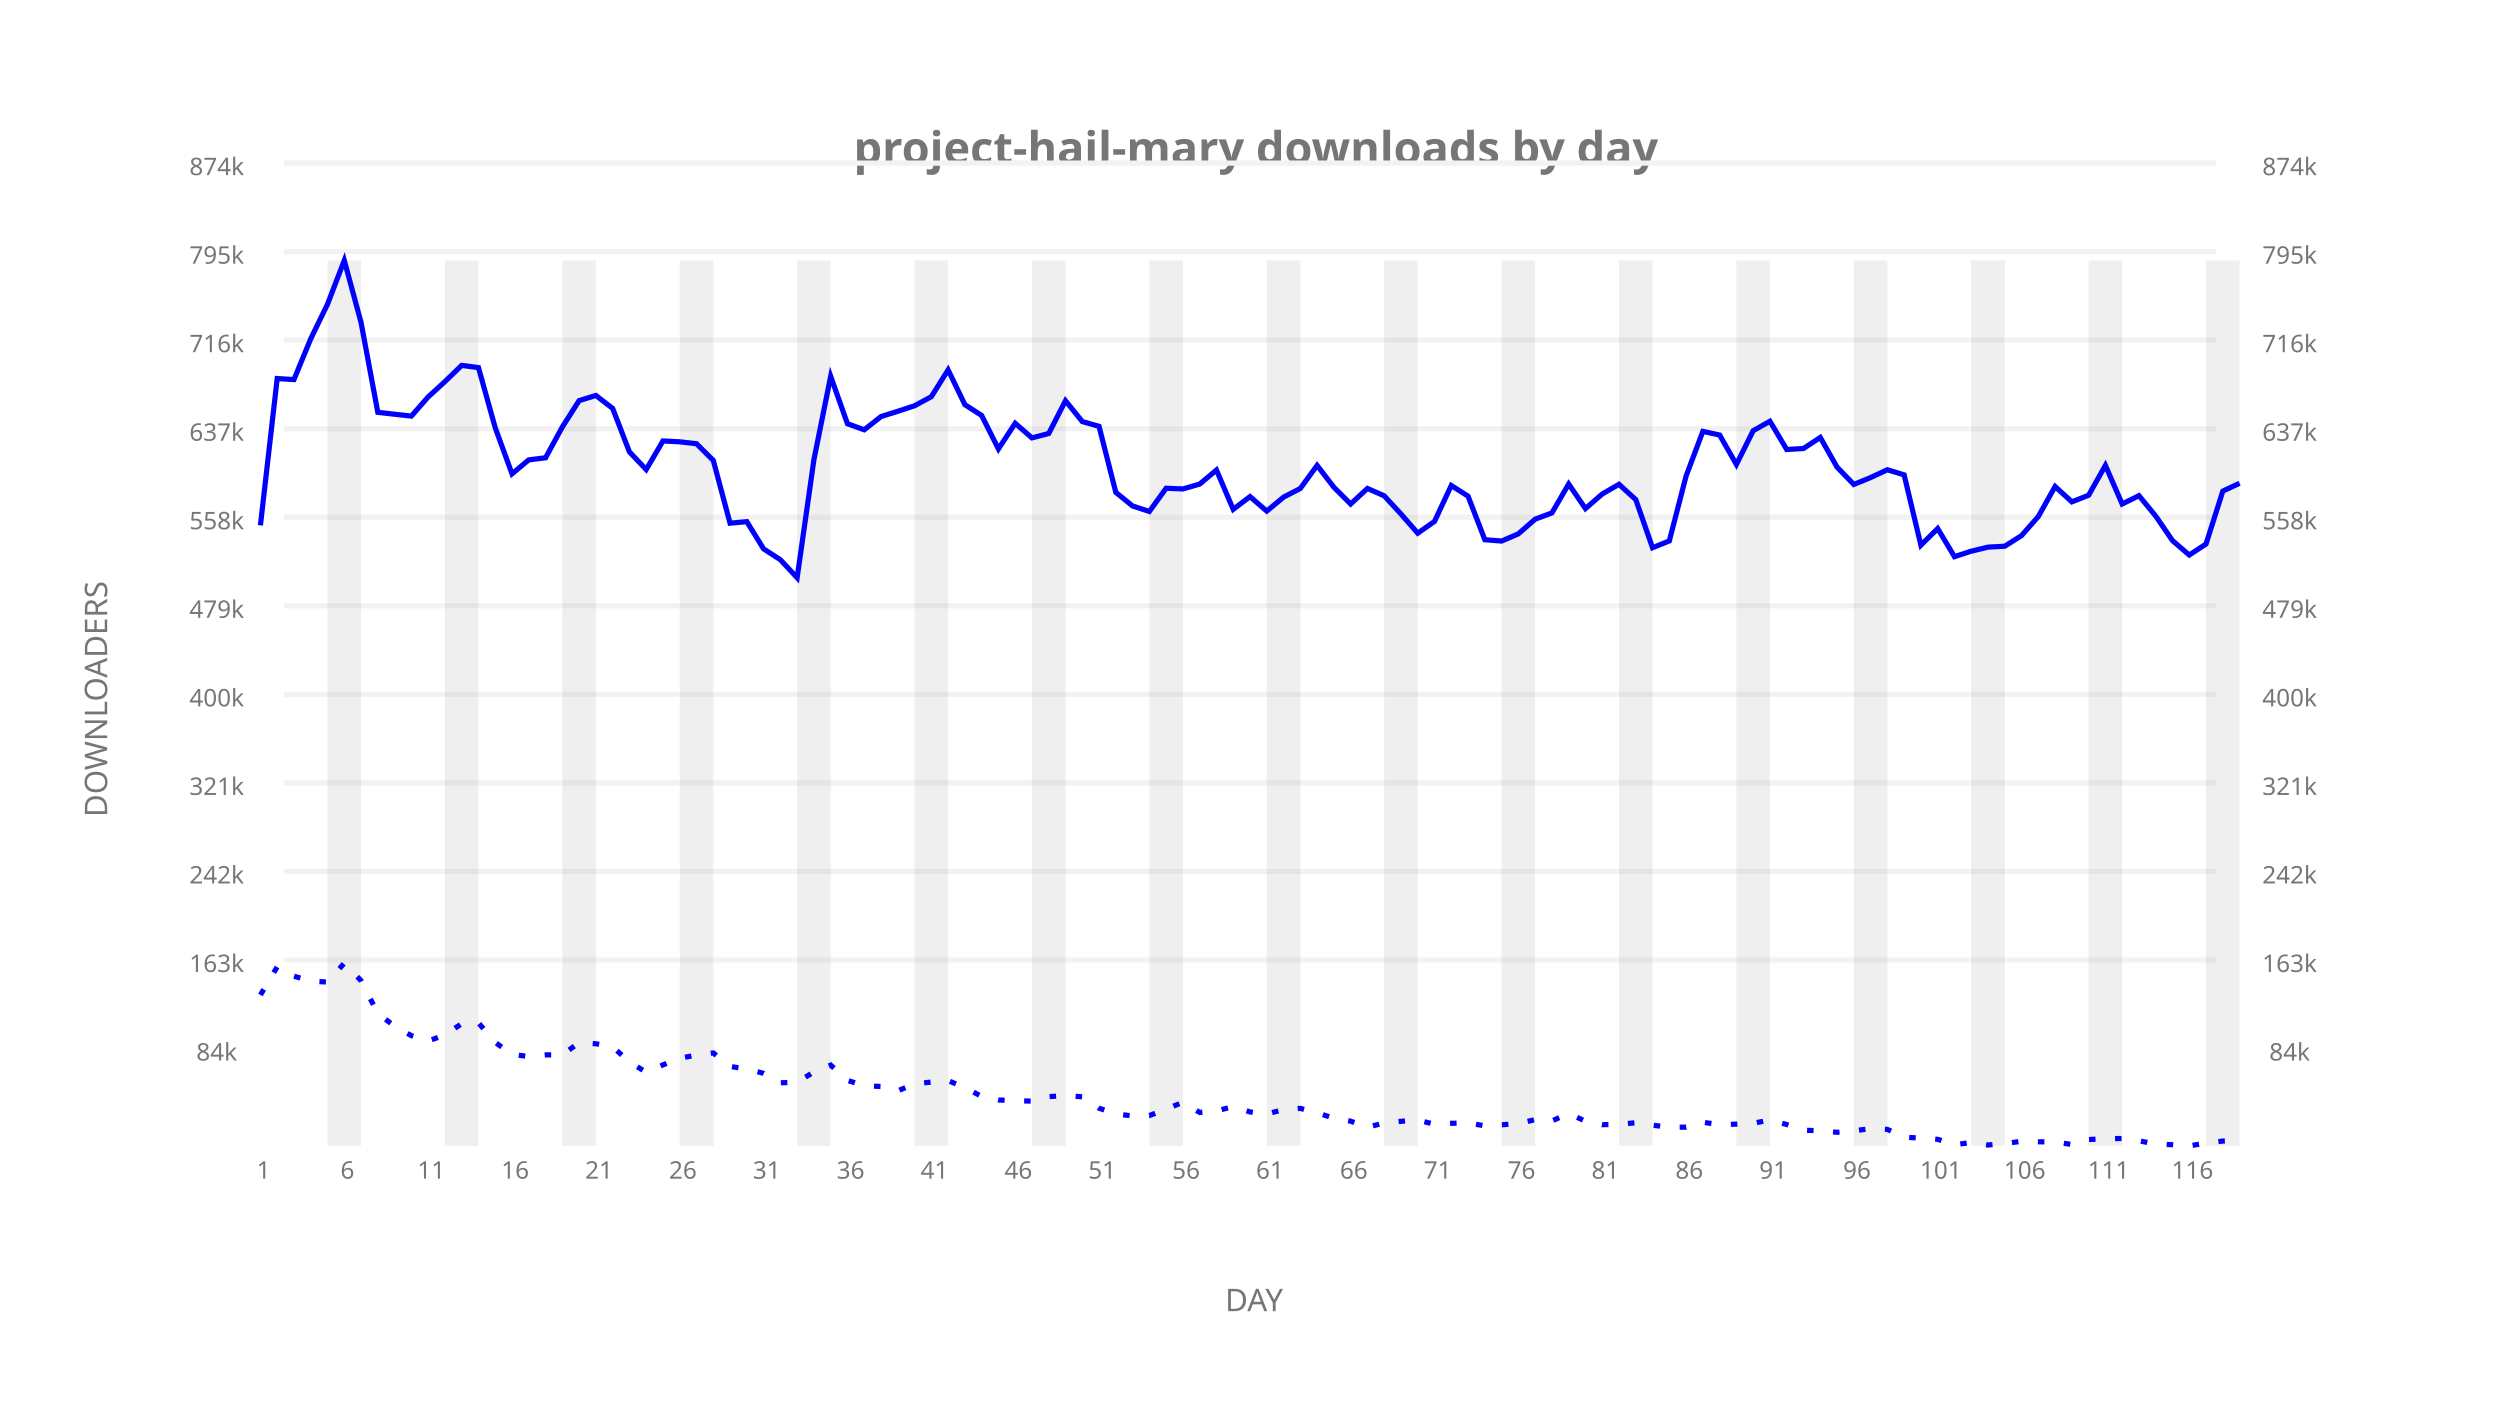
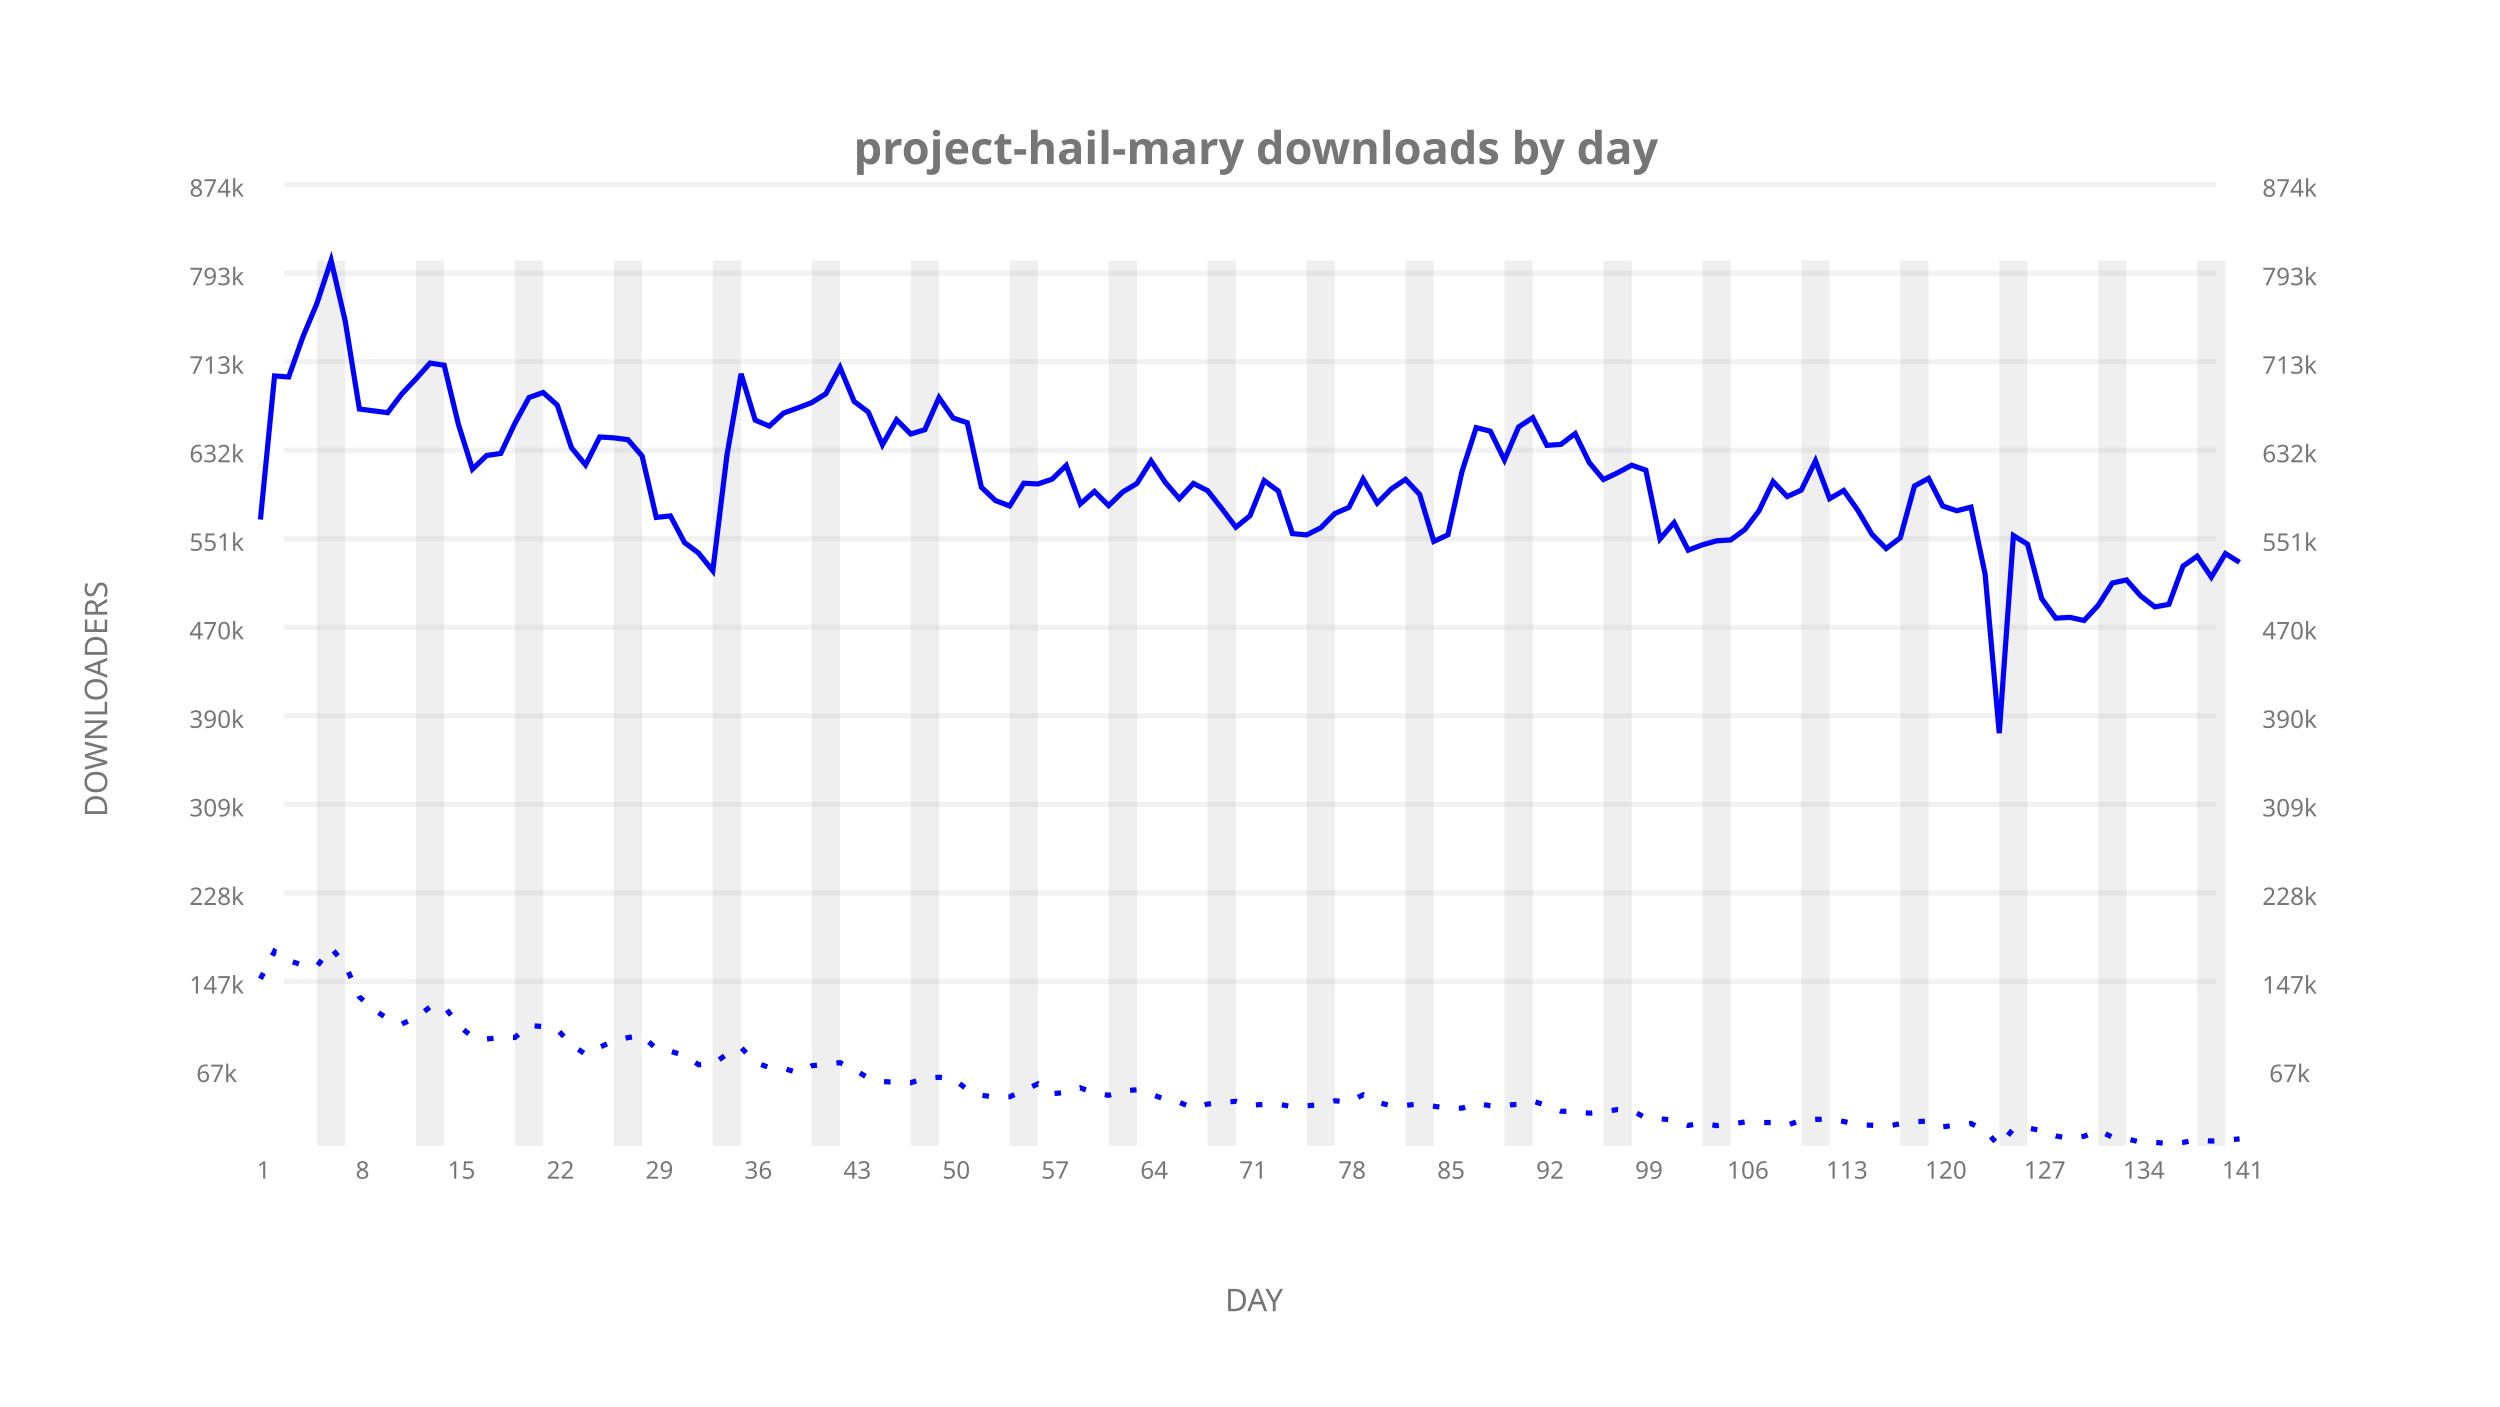
<svg xmlns="http://www.w3.org/2000/svg" xml:space="preserve" id="project-hail-mary-downloads-by-day-day" x="0px" y="0px" width="1920px" height="1080px" viewBox="0 0 1920 1080" enable-background="new 0 0 1920 1080" role="img">
  <g id="annotations">
    <text x="960" y="126" font-family="Atkinson Hyperlegible" font-size="26pt" text-anchor="middle" text-align="center" font-weight="600" font-style="normal" style="fill:rgb(118,118,118); fill-opacity:1; stroke:rgb(118,118,118); stroke-opacity:0; stroke-width:0.5"> project-hail-mary downloads by day</text>
    <g id="axes-lines">
      <text x="960" y="1007" font-family="Atkinson Hyperlegible" font-size="18pt" text-anchor="middle" text-align="center" font-weight="500" font-style="normal" style="fill:rgb(118,118,118); fill-opacity:1; stroke:rgb(118,118,118); stroke-opacity:0; stroke-width:0.5"> DAY</text>
      <text x="73" y="540" font-family="Atkinson Hyperlegible" font-size="18pt" text-anchor="middle" text-align="center" dominant-baseline="central" font-weight="500" font-style="normal" style="fill:rgb(118,118,118); fill-opacity:1; stroke:rgb(118,118,118); stroke-opacity:0; stroke-width:0.5" transform="rotate(-90,73,540)"> DOWNLOADERS</text>
    </g>
    <g id="tic-y-label-lines">
-       <line x1="218" y1="737.265" x2="1702" y2="737.265" style="fill:rgb(0,0,255); fill-opacity:0; stroke:rgb(242,242,242); stroke-opacity:1; stroke-width:4" />
-       <line x1="218" y1="669.265" x2="1702" y2="669.265" style="fill:rgb(0,0,255); fill-opacity:0; stroke:rgb(242,242,242); stroke-opacity:1; stroke-width:4" />
-       <line x1="218" y1="601.265" x2="1702" y2="601.265" style="fill:rgb(0,0,255); fill-opacity:0; stroke:rgb(242,242,242); stroke-opacity:1; stroke-width:4" />
-       <line x1="218" y1="533.265" x2="1702" y2="533.265" style="fill:rgb(0,0,255); fill-opacity:0; stroke:rgb(242,242,242); stroke-opacity:1; stroke-width:4" />
-       <line x1="218" y1="465.265" x2="1702" y2="465.265" style="fill:rgb(0,0,255); fill-opacity:0; stroke:rgb(242,242,242); stroke-opacity:1; stroke-width:4" />
-       <line x1="218" y1="397.265" x2="1702" y2="397.265" style="fill:rgb(0,0,255); fill-opacity:0; stroke:rgb(242,242,242); stroke-opacity:1; stroke-width:4" />
-       <line x1="218" y1="329.265" x2="1702" y2="329.265" style="fill:rgb(0,0,255); fill-opacity:0; stroke:rgb(242,242,242); stroke-opacity:1; stroke-width:4" />
-       <line x1="218" y1="261.265" x2="1702" y2="261.265" style="fill:rgb(0,0,255); fill-opacity:0; stroke:rgb(242,242,242); stroke-opacity:1; stroke-width:4" />
-       <line x1="218" y1="193.265" x2="1702" y2="193.265" style="fill:rgb(0,0,255); fill-opacity:0; stroke:rgb(242,242,242); stroke-opacity:1; stroke-width:4" />
-       <line x1="218" y1="125.265" x2="1702" y2="125.265" style="fill:rgb(0,0,255); fill-opacity:0; stroke:rgb(242,242,242); stroke-opacity:1; stroke-width:4" />
+       <line x1="218" y1="753.776" x2="1702" y2="753.776" style="fill:rgb(0,0,255); fill-opacity:0; stroke:rgb(242,242,242); stroke-opacity:1; stroke-width:4" />
+       <line x1="218" y1="685.776" x2="1702" y2="685.776" style="fill:rgb(0,0,255); fill-opacity:0; stroke:rgb(242,242,242); stroke-opacity:1; stroke-width:4" />
+       <line x1="218" y1="617.776" x2="1702" y2="617.776" style="fill:rgb(0,0,255); fill-opacity:0; stroke:rgb(242,242,242); stroke-opacity:1; stroke-width:4" />
+       <line x1="218" y1="549.776" x2="1702" y2="549.776" style="fill:rgb(0,0,255); fill-opacity:0; stroke:rgb(242,242,242); stroke-opacity:1; stroke-width:4" />
+       <line x1="218" y1="481.776" x2="1702" y2="481.776" style="fill:rgb(0,0,255); fill-opacity:0; stroke:rgb(242,242,242); stroke-opacity:1; stroke-width:4" />
+       <line x1="218" y1="413.776" x2="1702" y2="413.776" style="fill:rgb(0,0,255); fill-opacity:0; stroke:rgb(242,242,242); stroke-opacity:1; stroke-width:4" />
+       <line x1="218" y1="345.776" x2="1702" y2="345.776" style="fill:rgb(0,0,255); fill-opacity:0; stroke:rgb(242,242,242); stroke-opacity:1; stroke-width:4" />
+       <line x1="218" y1="277.776" x2="1702" y2="277.776" style="fill:rgb(0,0,255); fill-opacity:0; stroke:rgb(242,242,242); stroke-opacity:1; stroke-width:4" />
+       <line x1="218" y1="209.776" x2="1702" y2="209.776" style="fill:rgb(0,0,255); fill-opacity:0; stroke:rgb(242,242,242); stroke-opacity:1; stroke-width:4" />
+       <line x1="218" y1="141.776" x2="1702" y2="141.776" style="fill:rgb(0,0,255); fill-opacity:0; stroke:rgb(242,242,242); stroke-opacity:1; stroke-width:4" />
    </g>
    <g id="tic-x-labels">
      <text x="200" y="898" font-family="Atkinson Hyperlegible" font-size="14pt" text-anchor="middle" text-align="center" dominant-baseline="central" font-weight="400" font-style="normal" style="fill:rgb(118,118,118); fill-opacity:1; stroke:rgb(118,118,118); stroke-opacity:0; stroke-width:0.5"> 1</text>
-       <text x="264.407" y="898" font-family="Atkinson Hyperlegible" font-size="14pt" text-anchor="middle" text-align="center" dominant-baseline="central" font-weight="400" font-style="normal" style="fill:rgb(118,118,118); fill-opacity:1; stroke:rgb(118,118,118); stroke-opacity:0; stroke-width:0.5"> 6</text>
-       <text x="328.814" y="898" font-family="Atkinson Hyperlegible" font-size="14pt" text-anchor="middle" text-align="center" dominant-baseline="central" font-weight="400" font-style="normal" style="fill:rgb(118,118,118); fill-opacity:1; stroke:rgb(118,118,118); stroke-opacity:0; stroke-width:0.5"> 11</text>
-       <text x="393.22" y="898" font-family="Atkinson Hyperlegible" font-size="14pt" text-anchor="middle" text-align="center" dominant-baseline="central" font-weight="400" font-style="normal" style="fill:rgb(118,118,118); fill-opacity:1; stroke:rgb(118,118,118); stroke-opacity:0; stroke-width:0.5"> 16</text>
-       <text x="457.627" y="898" font-family="Atkinson Hyperlegible" font-size="14pt" text-anchor="middle" text-align="center" dominant-baseline="central" font-weight="400" font-style="normal" style="fill:rgb(118,118,118); fill-opacity:1; stroke:rgb(118,118,118); stroke-opacity:0; stroke-width:0.5"> 21</text>
-       <text x="522.034" y="898" font-family="Atkinson Hyperlegible" font-size="14pt" text-anchor="middle" text-align="center" dominant-baseline="central" font-weight="400" font-style="normal" style="fill:rgb(118,118,118); fill-opacity:1; stroke:rgb(118,118,118); stroke-opacity:0; stroke-width:0.5"> 26</text>
-       <text x="586.441" y="898" font-family="Atkinson Hyperlegible" font-size="14pt" text-anchor="middle" text-align="center" dominant-baseline="central" font-weight="400" font-style="normal" style="fill:rgb(118,118,118); fill-opacity:1; stroke:rgb(118,118,118); stroke-opacity:0; stroke-width:0.5"> 31</text>
-       <text x="650.847" y="898" font-family="Atkinson Hyperlegible" font-size="14pt" text-anchor="middle" text-align="center" dominant-baseline="central" font-weight="400" font-style="normal" style="fill:rgb(118,118,118); fill-opacity:1; stroke:rgb(118,118,118); stroke-opacity:0; stroke-width:0.5"> 36</text>
-       <text x="715.254" y="898" font-family="Atkinson Hyperlegible" font-size="14pt" text-anchor="middle" text-align="center" dominant-baseline="central" font-weight="400" font-style="normal" style="fill:rgb(118,118,118); fill-opacity:1; stroke:rgb(118,118,118); stroke-opacity:0; stroke-width:0.5"> 41</text>
-       <text x="779.661" y="898" font-family="Atkinson Hyperlegible" font-size="14pt" text-anchor="middle" text-align="center" dominant-baseline="central" font-weight="400" font-style="normal" style="fill:rgb(118,118,118); fill-opacity:1; stroke:rgb(118,118,118); stroke-opacity:0; stroke-width:0.5"> 46</text>
-       <text x="844.068" y="898" font-family="Atkinson Hyperlegible" font-size="14pt" text-anchor="middle" text-align="center" dominant-baseline="central" font-weight="400" font-style="normal" style="fill:rgb(118,118,118); fill-opacity:1; stroke:rgb(118,118,118); stroke-opacity:0; stroke-width:0.5"> 51</text>
-       <text x="908.475" y="898" font-family="Atkinson Hyperlegible" font-size="14pt" text-anchor="middle" text-align="center" dominant-baseline="central" font-weight="400" font-style="normal" style="fill:rgb(118,118,118); fill-opacity:1; stroke:rgb(118,118,118); stroke-opacity:0; stroke-width:0.5"> 56</text>
-       <text x="972.881" y="898" font-family="Atkinson Hyperlegible" font-size="14pt" text-anchor="middle" text-align="center" dominant-baseline="central" font-weight="400" font-style="normal" style="fill:rgb(118,118,118); fill-opacity:1; stroke:rgb(118,118,118); stroke-opacity:0; stroke-width:0.5"> 61</text>
-       <text x="1037.288" y="898" font-family="Atkinson Hyperlegible" font-size="14pt" text-anchor="middle" text-align="center" dominant-baseline="central" font-weight="400" font-style="normal" style="fill:rgb(118,118,118); fill-opacity:1; stroke:rgb(118,118,118); stroke-opacity:0; stroke-width:0.5"> 66</text>
-       <text x="1101.695" y="898" font-family="Atkinson Hyperlegible" font-size="14pt" text-anchor="middle" text-align="center" dominant-baseline="central" font-weight="400" font-style="normal" style="fill:rgb(118,118,118); fill-opacity:1; stroke:rgb(118,118,118); stroke-opacity:0; stroke-width:0.5"> 71</text>
-       <text x="1166.102" y="898" font-family="Atkinson Hyperlegible" font-size="14pt" text-anchor="middle" text-align="center" dominant-baseline="central" font-weight="400" font-style="normal" style="fill:rgb(118,118,118); fill-opacity:1; stroke:rgb(118,118,118); stroke-opacity:0; stroke-width:0.5"> 76</text>
-       <text x="1230.508" y="898" font-family="Atkinson Hyperlegible" font-size="14pt" text-anchor="middle" text-align="center" dominant-baseline="central" font-weight="400" font-style="normal" style="fill:rgb(118,118,118); fill-opacity:1; stroke:rgb(118,118,118); stroke-opacity:0; stroke-width:0.5"> 81</text>
-       <text x="1294.915" y="898" font-family="Atkinson Hyperlegible" font-size="14pt" text-anchor="middle" text-align="center" dominant-baseline="central" font-weight="400" font-style="normal" style="fill:rgb(118,118,118); fill-opacity:1; stroke:rgb(118,118,118); stroke-opacity:0; stroke-width:0.5"> 86</text>
-       <text x="1359.322" y="898" font-family="Atkinson Hyperlegible" font-size="14pt" text-anchor="middle" text-align="center" dominant-baseline="central" font-weight="400" font-style="normal" style="fill:rgb(118,118,118); fill-opacity:1; stroke:rgb(118,118,118); stroke-opacity:0; stroke-width:0.5"> 91</text>
-       <text x="1423.729" y="898" font-family="Atkinson Hyperlegible" font-size="14pt" text-anchor="middle" text-align="center" dominant-baseline="central" font-weight="400" font-style="normal" style="fill:rgb(118,118,118); fill-opacity:1; stroke:rgb(118,118,118); stroke-opacity:0; stroke-width:0.5"> 96</text>
-       <text x="1488.136" y="898" font-family="Atkinson Hyperlegible" font-size="14pt" text-anchor="middle" text-align="center" dominant-baseline="central" font-weight="400" font-style="normal" style="fill:rgb(118,118,118); fill-opacity:1; stroke:rgb(118,118,118); stroke-opacity:0; stroke-width:0.5"> 101</text>
-       <text x="1552.542" y="898" font-family="Atkinson Hyperlegible" font-size="14pt" text-anchor="middle" text-align="center" dominant-baseline="central" font-weight="400" font-style="normal" style="fill:rgb(118,118,118); fill-opacity:1; stroke:rgb(118,118,118); stroke-opacity:0; stroke-width:0.5"> 106</text>
-       <text x="1616.949" y="898" font-family="Atkinson Hyperlegible" font-size="14pt" text-anchor="middle" text-align="center" dominant-baseline="central" font-weight="400" font-style="normal" style="fill:rgb(118,118,118); fill-opacity:1; stroke:rgb(118,118,118); stroke-opacity:0; stroke-width:0.5"> 111</text>
-       <text x="1681.356" y="898" font-family="Atkinson Hyperlegible" font-size="14pt" text-anchor="middle" text-align="center" dominant-baseline="central" font-weight="400" font-style="normal" style="fill:rgb(118,118,118); fill-opacity:1; stroke:rgb(118,118,118); stroke-opacity:0; stroke-width:0.5"> 116</text>
+       <text x="276" y="898" font-family="Atkinson Hyperlegible" font-size="14pt" text-anchor="middle" text-align="center" dominant-baseline="central" font-weight="400" font-style="normal" style="fill:rgb(118,118,118); fill-opacity:1; stroke:rgb(118,118,118); stroke-opacity:0; stroke-width:0.5"> 8</text>
+       <text x="352" y="898" font-family="Atkinson Hyperlegible" font-size="14pt" text-anchor="middle" text-align="center" dominant-baseline="central" font-weight="400" font-style="normal" style="fill:rgb(118,118,118); fill-opacity:1; stroke:rgb(118,118,118); stroke-opacity:0; stroke-width:0.5"> 15</text>
+       <text x="428" y="898" font-family="Atkinson Hyperlegible" font-size="14pt" text-anchor="middle" text-align="center" dominant-baseline="central" font-weight="400" font-style="normal" style="fill:rgb(118,118,118); fill-opacity:1; stroke:rgb(118,118,118); stroke-opacity:0; stroke-width:0.5"> 22</text>
+       <text x="504" y="898" font-family="Atkinson Hyperlegible" font-size="14pt" text-anchor="middle" text-align="center" dominant-baseline="central" font-weight="400" font-style="normal" style="fill:rgb(118,118,118); fill-opacity:1; stroke:rgb(118,118,118); stroke-opacity:0; stroke-width:0.5"> 29</text>
+       <text x="580" y="898" font-family="Atkinson Hyperlegible" font-size="14pt" text-anchor="middle" text-align="center" dominant-baseline="central" font-weight="400" font-style="normal" style="fill:rgb(118,118,118); fill-opacity:1; stroke:rgb(118,118,118); stroke-opacity:0; stroke-width:0.5"> 36</text>
+       <text x="656" y="898" font-family="Atkinson Hyperlegible" font-size="14pt" text-anchor="middle" text-align="center" dominant-baseline="central" font-weight="400" font-style="normal" style="fill:rgb(118,118,118); fill-opacity:1; stroke:rgb(118,118,118); stroke-opacity:0; stroke-width:0.5"> 43</text>
+       <text x="732" y="898" font-family="Atkinson Hyperlegible" font-size="14pt" text-anchor="middle" text-align="center" dominant-baseline="central" font-weight="400" font-style="normal" style="fill:rgb(118,118,118); fill-opacity:1; stroke:rgb(118,118,118); stroke-opacity:0; stroke-width:0.5"> 50</text>
+       <text x="808" y="898" font-family="Atkinson Hyperlegible" font-size="14pt" text-anchor="middle" text-align="center" dominant-baseline="central" font-weight="400" font-style="normal" style="fill:rgb(118,118,118); fill-opacity:1; stroke:rgb(118,118,118); stroke-opacity:0; stroke-width:0.5"> 57</text>
+       <text x="884" y="898" font-family="Atkinson Hyperlegible" font-size="14pt" text-anchor="middle" text-align="center" dominant-baseline="central" font-weight="400" font-style="normal" style="fill:rgb(118,118,118); fill-opacity:1; stroke:rgb(118,118,118); stroke-opacity:0; stroke-width:0.5"> 64</text>
+       <text x="960" y="898" font-family="Atkinson Hyperlegible" font-size="14pt" text-anchor="middle" text-align="center" dominant-baseline="central" font-weight="400" font-style="normal" style="fill:rgb(118,118,118); fill-opacity:1; stroke:rgb(118,118,118); stroke-opacity:0; stroke-width:0.5"> 71</text>
+       <text x="1036" y="898" font-family="Atkinson Hyperlegible" font-size="14pt" text-anchor="middle" text-align="center" dominant-baseline="central" font-weight="400" font-style="normal" style="fill:rgb(118,118,118); fill-opacity:1; stroke:rgb(118,118,118); stroke-opacity:0; stroke-width:0.5"> 78</text>
+       <text x="1112" y="898" font-family="Atkinson Hyperlegible" font-size="14pt" text-anchor="middle" text-align="center" dominant-baseline="central" font-weight="400" font-style="normal" style="fill:rgb(118,118,118); fill-opacity:1; stroke:rgb(118,118,118); stroke-opacity:0; stroke-width:0.5"> 85</text>
+       <text x="1188" y="898" font-family="Atkinson Hyperlegible" font-size="14pt" text-anchor="middle" text-align="center" dominant-baseline="central" font-weight="400" font-style="normal" style="fill:rgb(118,118,118); fill-opacity:1; stroke:rgb(118,118,118); stroke-opacity:0; stroke-width:0.5"> 92</text>
+       <text x="1264" y="898" font-family="Atkinson Hyperlegible" font-size="14pt" text-anchor="middle" text-align="center" dominant-baseline="central" font-weight="400" font-style="normal" style="fill:rgb(118,118,118); fill-opacity:1; stroke:rgb(118,118,118); stroke-opacity:0; stroke-width:0.5"> 99</text>
+       <text x="1340" y="898" font-family="Atkinson Hyperlegible" font-size="14pt" text-anchor="middle" text-align="center" dominant-baseline="central" font-weight="400" font-style="normal" style="fill:rgb(118,118,118); fill-opacity:1; stroke:rgb(118,118,118); stroke-opacity:0; stroke-width:0.5"> 106</text>
+       <text x="1416" y="898" font-family="Atkinson Hyperlegible" font-size="14pt" text-anchor="middle" text-align="center" dominant-baseline="central" font-weight="400" font-style="normal" style="fill:rgb(118,118,118); fill-opacity:1; stroke:rgb(118,118,118); stroke-opacity:0; stroke-width:0.5"> 113</text>
+       <text x="1492" y="898" font-family="Atkinson Hyperlegible" font-size="14pt" text-anchor="middle" text-align="center" dominant-baseline="central" font-weight="400" font-style="normal" style="fill:rgb(118,118,118); fill-opacity:1; stroke:rgb(118,118,118); stroke-opacity:0; stroke-width:0.5"> 120</text>
+       <text x="1568" y="898" font-family="Atkinson Hyperlegible" font-size="14pt" text-anchor="middle" text-align="center" dominant-baseline="central" font-weight="400" font-style="normal" style="fill:rgb(118,118,118); fill-opacity:1; stroke:rgb(118,118,118); stroke-opacity:0; stroke-width:0.5"> 127</text>
+       <text x="1644" y="898" font-family="Atkinson Hyperlegible" font-size="14pt" text-anchor="middle" text-align="center" dominant-baseline="central" font-weight="400" font-style="normal" style="fill:rgb(118,118,118); fill-opacity:1; stroke:rgb(118,118,118); stroke-opacity:0; stroke-width:0.5"> 134</text>
+       <text x="1720" y="898" font-family="Atkinson Hyperlegible" font-size="14pt" text-anchor="middle" text-align="center" dominant-baseline="central" font-weight="400" font-style="normal" style="fill:rgb(118,118,118); fill-opacity:1; stroke:rgb(118,118,118); stroke-opacity:0; stroke-width:0.5"> 141</text>
    </g>
    <g id="tic-y-labels">
-       <text x="164" y="807.265" font-family="Atkinson Hyperlegible" font-size="14pt" text-anchor="middle" text-align="center" dominant-baseline="central" font-weight="400" font-style="normal" style="fill:rgb(118,118,118); fill-opacity:1; stroke:rgb(118,118,118); stroke-opacity:0; stroke-width:0.5"> 84k</text>
-       <text x="1756" y="807.265" font-family="Atkinson Hyperlegible" font-size="14pt" text-anchor="middle" text-align="center" dominant-baseline="central" font-weight="400" font-style="normal" style="fill:rgb(118,118,118); fill-opacity:1; stroke:rgb(118,118,118); stroke-opacity:0; stroke-width:0.5"> 84k</text>
-       <text x="164" y="739.265" font-family="Atkinson Hyperlegible" font-size="14pt" text-anchor="middle" text-align="center" dominant-baseline="central" font-weight="400" font-style="normal" style="fill:rgb(118,118,118); fill-opacity:1; stroke:rgb(118,118,118); stroke-opacity:0; stroke-width:0.5"> 163k</text>
-       <text x="1756" y="739.265" font-family="Atkinson Hyperlegible" font-size="14pt" text-anchor="middle" text-align="center" dominant-baseline="central" font-weight="400" font-style="normal" style="fill:rgb(118,118,118); fill-opacity:1; stroke:rgb(118,118,118); stroke-opacity:0; stroke-width:0.5"> 163k</text>
-       <text x="164" y="671.265" font-family="Atkinson Hyperlegible" font-size="14pt" text-anchor="middle" text-align="center" dominant-baseline="central" font-weight="400" font-style="normal" style="fill:rgb(118,118,118); fill-opacity:1; stroke:rgb(118,118,118); stroke-opacity:0; stroke-width:0.5"> 242k</text>
-       <text x="1756" y="671.265" font-family="Atkinson Hyperlegible" font-size="14pt" text-anchor="middle" text-align="center" dominant-baseline="central" font-weight="400" font-style="normal" style="fill:rgb(118,118,118); fill-opacity:1; stroke:rgb(118,118,118); stroke-opacity:0; stroke-width:0.5"> 242k</text>
-       <text x="164" y="603.265" font-family="Atkinson Hyperlegible" font-size="14pt" text-anchor="middle" text-align="center" dominant-baseline="central" font-weight="400" font-style="normal" style="fill:rgb(118,118,118); fill-opacity:1; stroke:rgb(118,118,118); stroke-opacity:0; stroke-width:0.5"> 321k</text>
-       <text x="1756" y="603.265" font-family="Atkinson Hyperlegible" font-size="14pt" text-anchor="middle" text-align="center" dominant-baseline="central" font-weight="400" font-style="normal" style="fill:rgb(118,118,118); fill-opacity:1; stroke:rgb(118,118,118); stroke-opacity:0; stroke-width:0.5"> 321k</text>
-       <text x="164" y="535.265" font-family="Atkinson Hyperlegible" font-size="14pt" text-anchor="middle" text-align="center" dominant-baseline="central" font-weight="400" font-style="normal" style="fill:rgb(118,118,118); fill-opacity:1; stroke:rgb(118,118,118); stroke-opacity:0; stroke-width:0.5"> 400k</text>
-       <text x="1756" y="535.265" font-family="Atkinson Hyperlegible" font-size="14pt" text-anchor="middle" text-align="center" dominant-baseline="central" font-weight="400" font-style="normal" style="fill:rgb(118,118,118); fill-opacity:1; stroke:rgb(118,118,118); stroke-opacity:0; stroke-width:0.5"> 400k</text>
-       <text x="164" y="467.265" font-family="Atkinson Hyperlegible" font-size="14pt" text-anchor="middle" text-align="center" dominant-baseline="central" font-weight="400" font-style="normal" style="fill:rgb(118,118,118); fill-opacity:1; stroke:rgb(118,118,118); stroke-opacity:0; stroke-width:0.5"> 479k</text>
-       <text x="1756" y="467.265" font-family="Atkinson Hyperlegible" font-size="14pt" text-anchor="middle" text-align="center" dominant-baseline="central" font-weight="400" font-style="normal" style="fill:rgb(118,118,118); fill-opacity:1; stroke:rgb(118,118,118); stroke-opacity:0; stroke-width:0.5"> 479k</text>
-       <text x="164" y="399.265" font-family="Atkinson Hyperlegible" font-size="14pt" text-anchor="middle" text-align="center" dominant-baseline="central" font-weight="400" font-style="normal" style="fill:rgb(118,118,118); fill-opacity:1; stroke:rgb(118,118,118); stroke-opacity:0; stroke-width:0.5"> 558k</text>
-       <text x="1756" y="399.265" font-family="Atkinson Hyperlegible" font-size="14pt" text-anchor="middle" text-align="center" dominant-baseline="central" font-weight="400" font-style="normal" style="fill:rgb(118,118,118); fill-opacity:1; stroke:rgb(118,118,118); stroke-opacity:0; stroke-width:0.5"> 558k</text>
-       <text x="164" y="331.265" font-family="Atkinson Hyperlegible" font-size="14pt" text-anchor="middle" text-align="center" dominant-baseline="central" font-weight="400" font-style="normal" style="fill:rgb(118,118,118); fill-opacity:1; stroke:rgb(118,118,118); stroke-opacity:0; stroke-width:0.5"> 637k</text>
-       <text x="1756" y="331.265" font-family="Atkinson Hyperlegible" font-size="14pt" text-anchor="middle" text-align="center" dominant-baseline="central" font-weight="400" font-style="normal" style="fill:rgb(118,118,118); fill-opacity:1; stroke:rgb(118,118,118); stroke-opacity:0; stroke-width:0.5"> 637k</text>
-       <text x="164" y="263.265" font-family="Atkinson Hyperlegible" font-size="14pt" text-anchor="middle" text-align="center" dominant-baseline="central" font-weight="400" font-style="normal" style="fill:rgb(118,118,118); fill-opacity:1; stroke:rgb(118,118,118); stroke-opacity:0; stroke-width:0.5"> 716k</text>
-       <text x="1756" y="263.265" font-family="Atkinson Hyperlegible" font-size="14pt" text-anchor="middle" text-align="center" dominant-baseline="central" font-weight="400" font-style="normal" style="fill:rgb(118,118,118); fill-opacity:1; stroke:rgb(118,118,118); stroke-opacity:0; stroke-width:0.5"> 716k</text>
-       <text x="164" y="195.265" font-family="Atkinson Hyperlegible" font-size="14pt" text-anchor="middle" text-align="center" dominant-baseline="central" font-weight="400" font-style="normal" style="fill:rgb(118,118,118); fill-opacity:1; stroke:rgb(118,118,118); stroke-opacity:0; stroke-width:0.5"> 795k</text>
-       <text x="1756" y="195.265" font-family="Atkinson Hyperlegible" font-size="14pt" text-anchor="middle" text-align="center" dominant-baseline="central" font-weight="400" font-style="normal" style="fill:rgb(118,118,118); fill-opacity:1; stroke:rgb(118,118,118); stroke-opacity:0; stroke-width:0.5"> 795k</text>
-       <text x="164" y="127.265" font-family="Atkinson Hyperlegible" font-size="14pt" text-anchor="middle" text-align="center" dominant-baseline="central" font-weight="400" font-style="normal" style="fill:rgb(118,118,118); fill-opacity:1; stroke:rgb(118,118,118); stroke-opacity:0; stroke-width:0.5"> 874k</text>
-       <text x="1756" y="127.265" font-family="Atkinson Hyperlegible" font-size="14pt" text-anchor="middle" text-align="center" dominant-baseline="central" font-weight="400" font-style="normal" style="fill:rgb(118,118,118); fill-opacity:1; stroke:rgb(118,118,118); stroke-opacity:0; stroke-width:0.5"> 874k</text>
+       <text x="164" y="823.776" font-family="Atkinson Hyperlegible" font-size="14pt" text-anchor="middle" text-align="center" dominant-baseline="central" font-weight="400" font-style="normal" style="fill:rgb(118,118,118); fill-opacity:1; stroke:rgb(118,118,118); stroke-opacity:0; stroke-width:0.5"> 67k</text>
+       <text x="1756" y="823.776" font-family="Atkinson Hyperlegible" font-size="14pt" text-anchor="middle" text-align="center" dominant-baseline="central" font-weight="400" font-style="normal" style="fill:rgb(118,118,118); fill-opacity:1; stroke:rgb(118,118,118); stroke-opacity:0; stroke-width:0.5"> 67k</text>
+       <text x="164" y="755.776" font-family="Atkinson Hyperlegible" font-size="14pt" text-anchor="middle" text-align="center" dominant-baseline="central" font-weight="400" font-style="normal" style="fill:rgb(118,118,118); fill-opacity:1; stroke:rgb(118,118,118); stroke-opacity:0; stroke-width:0.5"> 147k</text>
+       <text x="1756" y="755.776" font-family="Atkinson Hyperlegible" font-size="14pt" text-anchor="middle" text-align="center" dominant-baseline="central" font-weight="400" font-style="normal" style="fill:rgb(118,118,118); fill-opacity:1; stroke:rgb(118,118,118); stroke-opacity:0; stroke-width:0.5"> 147k</text>
+       <text x="164" y="687.776" font-family="Atkinson Hyperlegible" font-size="14pt" text-anchor="middle" text-align="center" dominant-baseline="central" font-weight="400" font-style="normal" style="fill:rgb(118,118,118); fill-opacity:1; stroke:rgb(118,118,118); stroke-opacity:0; stroke-width:0.5"> 228k</text>
+       <text x="1756" y="687.776" font-family="Atkinson Hyperlegible" font-size="14pt" text-anchor="middle" text-align="center" dominant-baseline="central" font-weight="400" font-style="normal" style="fill:rgb(118,118,118); fill-opacity:1; stroke:rgb(118,118,118); stroke-opacity:0; stroke-width:0.5"> 228k</text>
+       <text x="164" y="619.776" font-family="Atkinson Hyperlegible" font-size="14pt" text-anchor="middle" text-align="center" dominant-baseline="central" font-weight="400" font-style="normal" style="fill:rgb(118,118,118); fill-opacity:1; stroke:rgb(118,118,118); stroke-opacity:0; stroke-width:0.5"> 309k</text>
+       <text x="1756" y="619.776" font-family="Atkinson Hyperlegible" font-size="14pt" text-anchor="middle" text-align="center" dominant-baseline="central" font-weight="400" font-style="normal" style="fill:rgb(118,118,118); fill-opacity:1; stroke:rgb(118,118,118); stroke-opacity:0; stroke-width:0.5"> 309k</text>
+       <text x="164" y="551.776" font-family="Atkinson Hyperlegible" font-size="14pt" text-anchor="middle" text-align="center" dominant-baseline="central" font-weight="400" font-style="normal" style="fill:rgb(118,118,118); fill-opacity:1; stroke:rgb(118,118,118); stroke-opacity:0; stroke-width:0.5"> 390k</text>
+       <text x="1756" y="551.776" font-family="Atkinson Hyperlegible" font-size="14pt" text-anchor="middle" text-align="center" dominant-baseline="central" font-weight="400" font-style="normal" style="fill:rgb(118,118,118); fill-opacity:1; stroke:rgb(118,118,118); stroke-opacity:0; stroke-width:0.5"> 390k</text>
+       <text x="164" y="483.776" font-family="Atkinson Hyperlegible" font-size="14pt" text-anchor="middle" text-align="center" dominant-baseline="central" font-weight="400" font-style="normal" style="fill:rgb(118,118,118); fill-opacity:1; stroke:rgb(118,118,118); stroke-opacity:0; stroke-width:0.5"> 470k</text>
+       <text x="1756" y="483.776" font-family="Atkinson Hyperlegible" font-size="14pt" text-anchor="middle" text-align="center" dominant-baseline="central" font-weight="400" font-style="normal" style="fill:rgb(118,118,118); fill-opacity:1; stroke:rgb(118,118,118); stroke-opacity:0; stroke-width:0.5"> 470k</text>
+       <text x="164" y="415.776" font-family="Atkinson Hyperlegible" font-size="14pt" text-anchor="middle" text-align="center" dominant-baseline="central" font-weight="400" font-style="normal" style="fill:rgb(118,118,118); fill-opacity:1; stroke:rgb(118,118,118); stroke-opacity:0; stroke-width:0.5"> 551k</text>
+       <text x="1756" y="415.776" font-family="Atkinson Hyperlegible" font-size="14pt" text-anchor="middle" text-align="center" dominant-baseline="central" font-weight="400" font-style="normal" style="fill:rgb(118,118,118); fill-opacity:1; stroke:rgb(118,118,118); stroke-opacity:0; stroke-width:0.5"> 551k</text>
+       <text x="164" y="347.776" font-family="Atkinson Hyperlegible" font-size="14pt" text-anchor="middle" text-align="center" dominant-baseline="central" font-weight="400" font-style="normal" style="fill:rgb(118,118,118); fill-opacity:1; stroke:rgb(118,118,118); stroke-opacity:0; stroke-width:0.5"> 632k</text>
+       <text x="1756" y="347.776" font-family="Atkinson Hyperlegible" font-size="14pt" text-anchor="middle" text-align="center" dominant-baseline="central" font-weight="400" font-style="normal" style="fill:rgb(118,118,118); fill-opacity:1; stroke:rgb(118,118,118); stroke-opacity:0; stroke-width:0.5"> 632k</text>
+       <text x="164" y="279.776" font-family="Atkinson Hyperlegible" font-size="14pt" text-anchor="middle" text-align="center" dominant-baseline="central" font-weight="400" font-style="normal" style="fill:rgb(118,118,118); fill-opacity:1; stroke:rgb(118,118,118); stroke-opacity:0; stroke-width:0.5"> 713k</text>
+       <text x="1756" y="279.776" font-family="Atkinson Hyperlegible" font-size="14pt" text-anchor="middle" text-align="center" dominant-baseline="central" font-weight="400" font-style="normal" style="fill:rgb(118,118,118); fill-opacity:1; stroke:rgb(118,118,118); stroke-opacity:0; stroke-width:0.5"> 713k</text>
+       <text x="164" y="211.776" font-family="Atkinson Hyperlegible" font-size="14pt" text-anchor="middle" text-align="center" dominant-baseline="central" font-weight="400" font-style="normal" style="fill:rgb(118,118,118); fill-opacity:1; stroke:rgb(118,118,118); stroke-opacity:0; stroke-width:0.5"> 793k</text>
+       <text x="1756" y="211.776" font-family="Atkinson Hyperlegible" font-size="14pt" text-anchor="middle" text-align="center" dominant-baseline="central" font-weight="400" font-style="normal" style="fill:rgb(118,118,118); fill-opacity:1; stroke:rgb(118,118,118); stroke-opacity:0; stroke-width:0.5"> 793k</text>
+       <text x="164" y="143.776" font-family="Atkinson Hyperlegible" font-size="14pt" text-anchor="middle" text-align="center" dominant-baseline="central" font-weight="400" font-style="normal" style="fill:rgb(118,118,118); fill-opacity:1; stroke:rgb(118,118,118); stroke-opacity:0; stroke-width:0.5"> 874k</text>
+       <text x="1756" y="143.776" font-family="Atkinson Hyperlegible" font-size="14pt" text-anchor="middle" text-align="center" dominant-baseline="central" font-weight="400" font-style="normal" style="fill:rgb(118,118,118); fill-opacity:1; stroke:rgb(118,118,118); stroke-opacity:0; stroke-width:0.5"> 874k</text>
    </g>
  </g>
  <g id="weekend-bands-project-hail-mary downloads by day">
-     <rect x="251.525" y="200" width="25.763" height="680" style="fill:rgb(148,148,148); fill-opacity:0.15; stroke:rgb(148,148,148); stroke-opacity:0; stroke-width:0" />
-     <rect x="341.695" y="200" width="25.763" height="680" style="fill:rgb(148,148,148); fill-opacity:0.15; stroke:rgb(148,148,148); stroke-opacity:0; stroke-width:0" />
-     <rect x="431.864" y="200" width="25.763" height="680" style="fill:rgb(148,148,148); fill-opacity:0.15; stroke:rgb(148,148,148); stroke-opacity:0; stroke-width:0" />
-     <rect x="522.034" y="200" width="25.763" height="680" style="fill:rgb(148,148,148); fill-opacity:0.15; stroke:rgb(148,148,148); stroke-opacity:0; stroke-width:0" />
-     <rect x="612.203" y="200" width="25.763" height="680" style="fill:rgb(148,148,148); fill-opacity:0.15; stroke:rgb(148,148,148); stroke-opacity:0; stroke-width:0" />
-     <rect x="702.373" y="200" width="25.763" height="680" style="fill:rgb(148,148,148); fill-opacity:0.15; stroke:rgb(148,148,148); stroke-opacity:0; stroke-width:0" />
-     <rect x="792.542" y="200" width="25.763" height="680" style="fill:rgb(148,148,148); fill-opacity:0.15; stroke:rgb(148,148,148); stroke-opacity:0; stroke-width:0" />
-     <rect x="882.712" y="200" width="25.763" height="680" style="fill:rgb(148,148,148); fill-opacity:0.15; stroke:rgb(148,148,148); stroke-opacity:0; stroke-width:0" />
-     <rect x="972.881" y="200" width="25.763" height="680" style="fill:rgb(148,148,148); fill-opacity:0.15; stroke:rgb(148,148,148); stroke-opacity:0; stroke-width:0" />
-     <rect x="1063.051" y="200" width="25.763" height="680" style="fill:rgb(148,148,148); fill-opacity:0.15; stroke:rgb(148,148,148); stroke-opacity:0; stroke-width:0" />
-     <rect x="1153.22" y="200" width="25.763" height="680" style="fill:rgb(148,148,148); fill-opacity:0.15; stroke:rgb(148,148,148); stroke-opacity:0; stroke-width:0" />
-     <rect x="1243.39" y="200" width="25.763" height="680" style="fill:rgb(148,148,148); fill-opacity:0.15; stroke:rgb(148,148,148); stroke-opacity:0; stroke-width:0" />
-     <rect x="1333.559" y="200" width="25.763" height="680" style="fill:rgb(148,148,148); fill-opacity:0.15; stroke:rgb(148,148,148); stroke-opacity:0; stroke-width:0" />
-     <rect x="1423.729" y="200" width="25.763" height="680" style="fill:rgb(148,148,148); fill-opacity:0.15; stroke:rgb(148,148,148); stroke-opacity:0; stroke-width:0" />
-     <rect x="1513.898" y="200" width="25.763" height="680" style="fill:rgb(148,148,148); fill-opacity:0.15; stroke:rgb(148,148,148); stroke-opacity:0; stroke-width:0" />
-     <rect x="1604.068" y="200" width="25.763" height="680" style="fill:rgb(148,148,148); fill-opacity:0.15; stroke:rgb(148,148,148); stroke-opacity:0; stroke-width:0" />
-     <rect x="1694.237" y="200" width="25.763" height="680" style="fill:rgb(148,148,148); fill-opacity:0.15; stroke:rgb(148,148,148); stroke-opacity:0; stroke-width:0" />
+     <rect x="243.429" y="200" width="21.714" height="680" style="fill:rgb(148,148,148); fill-opacity:0.15; stroke:rgb(148,148,148); stroke-opacity:0; stroke-width:0" />
+     <rect x="319.429" y="200" width="21.714" height="680" style="fill:rgb(148,148,148); fill-opacity:0.15; stroke:rgb(148,148,148); stroke-opacity:0; stroke-width:0" />
+     <rect x="395.429" y="200" width="21.714" height="680" style="fill:rgb(148,148,148); fill-opacity:0.15; stroke:rgb(148,148,148); stroke-opacity:0; stroke-width:0" />
+     <rect x="471.429" y="200" width="21.714" height="680" style="fill:rgb(148,148,148); fill-opacity:0.15; stroke:rgb(148,148,148); stroke-opacity:0; stroke-width:0" />
+     <rect x="547.429" y="200" width="21.714" height="680" style="fill:rgb(148,148,148); fill-opacity:0.15; stroke:rgb(148,148,148); stroke-opacity:0; stroke-width:0" />
+     <rect x="623.429" y="200" width="21.714" height="680" style="fill:rgb(148,148,148); fill-opacity:0.15; stroke:rgb(148,148,148); stroke-opacity:0; stroke-width:0" />
+     <rect x="699.429" y="200" width="21.714" height="680" style="fill:rgb(148,148,148); fill-opacity:0.15; stroke:rgb(148,148,148); stroke-opacity:0; stroke-width:0" />
+     <rect x="775.429" y="200" width="21.714" height="680" style="fill:rgb(148,148,148); fill-opacity:0.15; stroke:rgb(148,148,148); stroke-opacity:0; stroke-width:0" />
+     <rect x="851.429" y="200" width="21.714" height="680" style="fill:rgb(148,148,148); fill-opacity:0.15; stroke:rgb(148,148,148); stroke-opacity:0; stroke-width:0" />
+     <rect x="927.429" y="200" width="21.714" height="680" style="fill:rgb(148,148,148); fill-opacity:0.15; stroke:rgb(148,148,148); stroke-opacity:0; stroke-width:0" />
+     <rect x="1003.429" y="200" width="21.714" height="680" style="fill:rgb(148,148,148); fill-opacity:0.15; stroke:rgb(148,148,148); stroke-opacity:0; stroke-width:0" />
+     <rect x="1079.429" y="200" width="21.714" height="680" style="fill:rgb(148,148,148); fill-opacity:0.15; stroke:rgb(148,148,148); stroke-opacity:0; stroke-width:0" />
+     <rect x="1155.429" y="200" width="21.714" height="680" style="fill:rgb(148,148,148); fill-opacity:0.15; stroke:rgb(148,148,148); stroke-opacity:0; stroke-width:0" />
+     <rect x="1231.429" y="200" width="21.714" height="680" style="fill:rgb(148,148,148); fill-opacity:0.15; stroke:rgb(148,148,148); stroke-opacity:0; stroke-width:0" />
+     <rect x="1307.429" y="200" width="21.714" height="680" style="fill:rgb(148,148,148); fill-opacity:0.15; stroke:rgb(148,148,148); stroke-opacity:0; stroke-width:0" />
+     <rect x="1383.429" y="200" width="21.714" height="680" style="fill:rgb(148,148,148); fill-opacity:0.15; stroke:rgb(148,148,148); stroke-opacity:0; stroke-width:0" />
+     <rect x="1459.429" y="200" width="21.714" height="680" style="fill:rgb(148,148,148); fill-opacity:0.15; stroke:rgb(148,148,148); stroke-opacity:0; stroke-width:0" />
+     <rect x="1535.429" y="200" width="21.714" height="680" style="fill:rgb(148,148,148); fill-opacity:0.15; stroke:rgb(148,148,148); stroke-opacity:0; stroke-width:0" />
+     <rect x="1611.429" y="200" width="21.714" height="680" style="fill:rgb(148,148,148); fill-opacity:0.15; stroke:rgb(148,148,148); stroke-opacity:0; stroke-width:0" />
+     <rect x="1687.429" y="200" width="21.714" height="680" style="fill:rgb(148,148,148); fill-opacity:0.15; stroke:rgb(148,148,148); stroke-opacity:0; stroke-width:0" />
  </g>
  <g id="polyline-project-hail-mary downloads by day">
-     <polyline points="200,403.475 212.881,290.727 225.763,291.508 238.644,260.172 251.525,233.652 264.407,200 277.288,247.687 290.169,316.673 303.051,318.137 315.932,319.542 328.814,304.862 341.695,293.079 354.576,280.621 367.458,282.32 380.339,328.526 393.22,363.892 406.102,353.176 418.983,351.574 431.864,327.948 444.746,307.682 457.627,303.708 470.508,313.64 483.39,347.022 496.271,360.619 509.153,338.655 522.034,339.312 534.915,340.771 547.797,353.596 560.678,401.799 573.559,400.627 586.441,421.542 599.322,429.874 612.203,443.705 625.085,353.037 637.966,289.059 650.847,325.423 663.729,330.08 676.61,319.921 689.492,315.877 702.373,311.629 715.254,304.665 728.136,284.081 741.017,310.768 753.898,319.073 766.78,344.758 779.661,325.114 792.542,336.285 805.424,332.924 818.305,307.755 831.186,323.756 844.068,327.428 856.949,378.127 869.831,388.603 882.712,392.788 895.593,374.979 908.475,375.508 921.356,371.775 934.237,360.996 947.119,391.195 960,381.38 972.881,392.53 985.763,381.814 998.644,375.157 1011.53,357.448 1024.41,374.192 1037.29,387.076 1050.17,375.137 1063.05,380.773 1075.93,394.732 1088.81,409.488 1101.69,400.471 1114.58,372.867 1127.46,381.066 1140.34,414.502 1153.22,415.528 1166.1,410.004 1178.98,398.734 1191.86,393.937 1204.75,371.741 1217.63,390.594 1230.51,379.389 1243.39,371.945 1256.27,383.708 1269.15,420.635 1282.03,415.444 1294.92,365.579 1307.8,331.306 1320.68,334.087 1333.56,356.706 1346.44,330.793 1359.32,323.53 1372.2,345.227 1385.08,344.446 1397.97,335.973 1410.85,358.755 1423.73,372.043 1436.61,366.776 1449.49,360.779 1462.37,364.696 1475.25,418.71 1488.14,405.928 1501.02,427.517 1513.9,423.321 1526.78,420.191 1539.66,419.508 1552.54,411.326 1565.42,396.688 1578.31,373.649 1591.19,385.421 1604.07,380.338 1616.95,357.418 1629.83,387.073 1642.71,380.664 1655.59,396.335 1668.47,415.167 1681.36,426.258 1694.24,417.785 1707.12,377.174 1720,371.134 " style="fill:rgb(0,0,255); fill-opacity:0; stroke:rgb(0,0,255); stroke-opacity:1; stroke-width:4" />
+     <polyline points="200,399.012 210.857,288.737 221.714,289.5 232.571,258.852 243.429,232.913 254.286,200 265.143,246.641 276,314.114 286.857,315.546 297.714,316.92 308.571,302.562 319.429,291.038 330.286,278.852 341.143,280.514 352,325.707 362.857,360.297 373.714,349.816 384.571,348.249 395.429,325.141 406.286,305.32 417.143,301.433 428,311.148 438.857,343.797 449.714,357.096 460.571,335.614 471.429,336.257 482.286,337.683 493.143,350.227 504,397.373 514.857,396.226 525.714,416.682 536.571,424.831 547.429,438.359 558.286,349.68 569.143,287.106 580,322.672 590.857,327.227 601.714,317.29 612.571,313.335 623.429,309.18 634.286,302.37 645.143,282.237 656,308.339 666.857,316.461 677.714,341.583 688.571,322.37 699.429,333.296 710.286,330.009 721.143,305.392 732,321.042 742.857,324.632 753.714,374.219 764.571,384.466 775.429,388.559 786.286,371.141 797.143,371.658 808,368.007 818.857,357.465 829.714,387.001 840.571,377.401 851.429,388.307 862.286,377.826 873.143,371.315 884,353.994 894.857,370.371 905.714,382.972 916.571,371.295 927.429,376.808 938.286,390.461 949.143,404.893 960,396.074 970.857,369.075 981.714,377.094 992.571,409.797 1003.43,410.801 1014.29,405.398 1025.14,394.375 1036,389.683 1046.86,367.974 1057.71,386.413 1068.57,375.454 1079.43,368.174 1090.29,379.678 1101.14,415.795 1112,410.718 1122.86,361.947 1133.71,328.426 1144.57,331.146 1155.43,353.269 1166.29,327.924 1177.14,320.82 1188,342.041 1198.86,341.277 1209.71,332.99 1220.57,355.272 1231.43,368.27 1242.29,363.118 1253.14,357.253 1264,361.083 1274.86,413.912 1285.71,401.411 1296.57,422.526 1307.43,418.423 1318.29,415.361 1329.14,414.693 1340,406.691 1350.86,392.374 1361.71,369.84 1372.57,381.353 1383.43,376.382 1394.29,353.965 1405.14,382.97 1416,376.701 1426.86,392.028 1437.71,410.447 1448.57,421.295 1459.43,413.008 1470.29,373.288 1481.14,367.38 1492,388.65 1502.86,392.242 1513.71,389.485 1524.57,440.908 1535.43,563.106 1546.29,411.32 1557.14,417.932 1568,459.711 1578.86,474.724 1589.71,474.133 1600.57,476.548 1611.43,464.864 1622.29,447.757 1633.14,445.368 1644,457.649 1654.86,466.082 1665.71,464.132 1676.57,434.762 1687.43,427.183 1698.29,443.241 1709.14,425.135 1720,431.875 " style="fill:rgb(0,0,255); fill-opacity:0; stroke:rgb(0,0,255); stroke-opacity:1; stroke-width:4" />
  </g>
  <g id="polyline-project-hail-mary downloads by day uploaders">
-     <polyline points="200,764.129 212.881,742.532 225.763,749.713 238.644,753.492 251.525,754.226 264.407,739.696 277.288,753.165 290.169,778.292 303.051,788.155 315.932,795.372 328.814,799.504 341.695,794.83 354.576,786.187 367.458,785.549 380.339,800.56 393.22,809.786 406.102,811.385 418.983,810.161 431.864,810.147 444.746,800.737 457.627,801.61 470.508,803.94 483.39,815.656 496.271,823.418 509.153,817.826 522.034,812.761 534.915,810.26 547.797,808.656 560.678,819.04 573.559,821.007 586.441,824.316 599.322,831.576 612.203,831.211 625.085,823.236 637.966,818.015 650.847,829.746 663.729,833.822 676.61,834.433 689.492,837.745 702.373,832.397 715.254,831.043 728.136,829.943 741.017,835.166 753.898,842.124 766.78,844.775 779.661,845.351 792.542,845.673 805.424,842.217 818.305,841.414 831.186,842.343 844.068,851.089 856.949,855.503 869.831,857.049 882.712,856.742 895.593,851.741 908.475,846.592 921.356,854.347 934.237,853.326 947.119,849.685 960,853.967 972.881,855.572 985.763,852.129 998.644,851.238 1011.53,854.664 1024.41,858.777 1037.29,861.07 1050.17,865.661 1063.05,862.462 1075.93,861.172 1088.81,860.272 1101.69,863.378 1114.58,862.7 1127.46,862.445 1140.34,864.636 1153.22,863.826 1166.1,862.915 1178.98,859.869 1191.86,860.845 1204.75,855.184 1217.63,861.107 1230.51,863.76 1243.39,863.469 1256.27,862.275 1269.15,864.144 1282.03,865.744 1294.92,865.65 1307.8,861.888 1320.68,863.775 1333.56,863.338 1346.44,862.668 1359.32,860.147 1372.2,863.628 1385.08,868.054 1397.97,868.359 1410.85,869.606 1423.73,868.45 1436.61,866.785 1449.49,867.369 1462.37,873.361 1475.25,874.07 1488.14,874.991 1501.02,879.216 1513.9,877.396 1526.78,879.375 1539.66,878.199 1552.54,876.533 1565.42,876.915 1578.31,876.954 1591.19,879 1604.07,875.192 1616.95,874.474 1629.83,874.39 1642.71,876.129 1655.59,878.654 1668.47,879.119 1681.36,880 1694.24,877.887 1707.12,876.324 1720,875.839 " stroke-dasharray="5 15" style="fill:rgb(0,0,255); fill-opacity:0; stroke:rgb(0,0,255); stroke-opacity:1; stroke-width:4" />
+     <polyline points="200,751.755 210.857,730.632 221.714,737.656 232.571,741.351 243.429,742.069 254.286,727.858 265.143,741.031 276,765.607 286.857,775.254 297.714,782.313 308.571,786.354 319.429,781.783 330.286,773.329 341.143,772.705 352,787.387 362.857,796.411 373.714,797.974 384.571,796.777 395.429,796.764 406.286,787.56 417.143,788.413 428,790.692 438.857,802.152 449.714,809.743 460.571,804.274 471.429,799.32 482.286,796.874 493.143,795.306 504,805.462 514.857,807.385 525.714,810.621 536.571,817.723 547.429,817.365 558.286,809.565 569.143,804.459 580,815.933 590.857,819.919 601.714,820.517 612.571,823.756 623.429,818.525 634.286,817.201 645.143,816.125 656,821.234 666.857,828.04 677.714,830.632 688.571,831.196 699.429,831.511 710.286,828.13 721.143,827.345 732,828.253 742.857,836.808 753.714,841.124 764.571,842.637 775.429,842.336 786.286,837.445 797.143,832.409 808,839.994 818.857,838.996 829.714,835.435 840.571,839.622 851.429,841.192 862.286,837.825 873.143,836.953 884,840.304 894.857,844.326 905.714,846.569 916.571,851.06 927.429,847.931 938.286,846.669 949.143,845.789 960,848.827 970.857,848.164 981.714,847.915 992.571,850.057 1003.43,849.265 1014.29,848.374 1025.14,845.394 1036,846.35 1046.86,840.813 1057.71,846.606 1068.57,849.201 1079.43,848.916 1090.29,847.748 1101.14,849.576 1112,851.141 1122.86,851.049 1133.71,847.37 1144.57,849.215 1155.43,848.788 1166.29,848.133 1177.14,845.667 1188,849.071 1198.86,853.4 1209.71,853.698 1220.57,854.918 1231.43,853.788 1242.29,852.159 1253.14,852.73 1264,858.591 1274.86,859.284 1285.71,860.185 1296.57,864.318 1307.43,862.537 1318.29,864.473 1329.14,863.323 1340,861.693 1350.86,862.067 1361.71,862.105 1372.57,864.106 1383.43,860.382 1394.29,859.679 1405.14,859.597 1416,861.298 1426.86,863.768 1437.71,864.223 1448.57,865.084 1459.43,863.017 1470.29,861.489 1481.14,861.014 1492,865.349 1502.86,864.103 1513.71,862.822 1524.57,868.353 1535.43,880 1546.29,866.942 1557.14,866.21 1568,868.401 1578.86,872.4 1589.71,874.402 1600.57,872.68 1611.43,868.083 1622.29,873.356 1633.14,874.481 1644,877.187 1654.86,877.253 1665.71,878.466 1676.57,877.399 1687.43,875.289 1698.29,876.323 1709.14,875.709 1720,874.665 " stroke-dasharray="5 15" style="fill:rgb(0,0,255); fill-opacity:0; stroke:rgb(0,0,255); stroke-opacity:1; stroke-width:4" />
  </g>
</svg>
